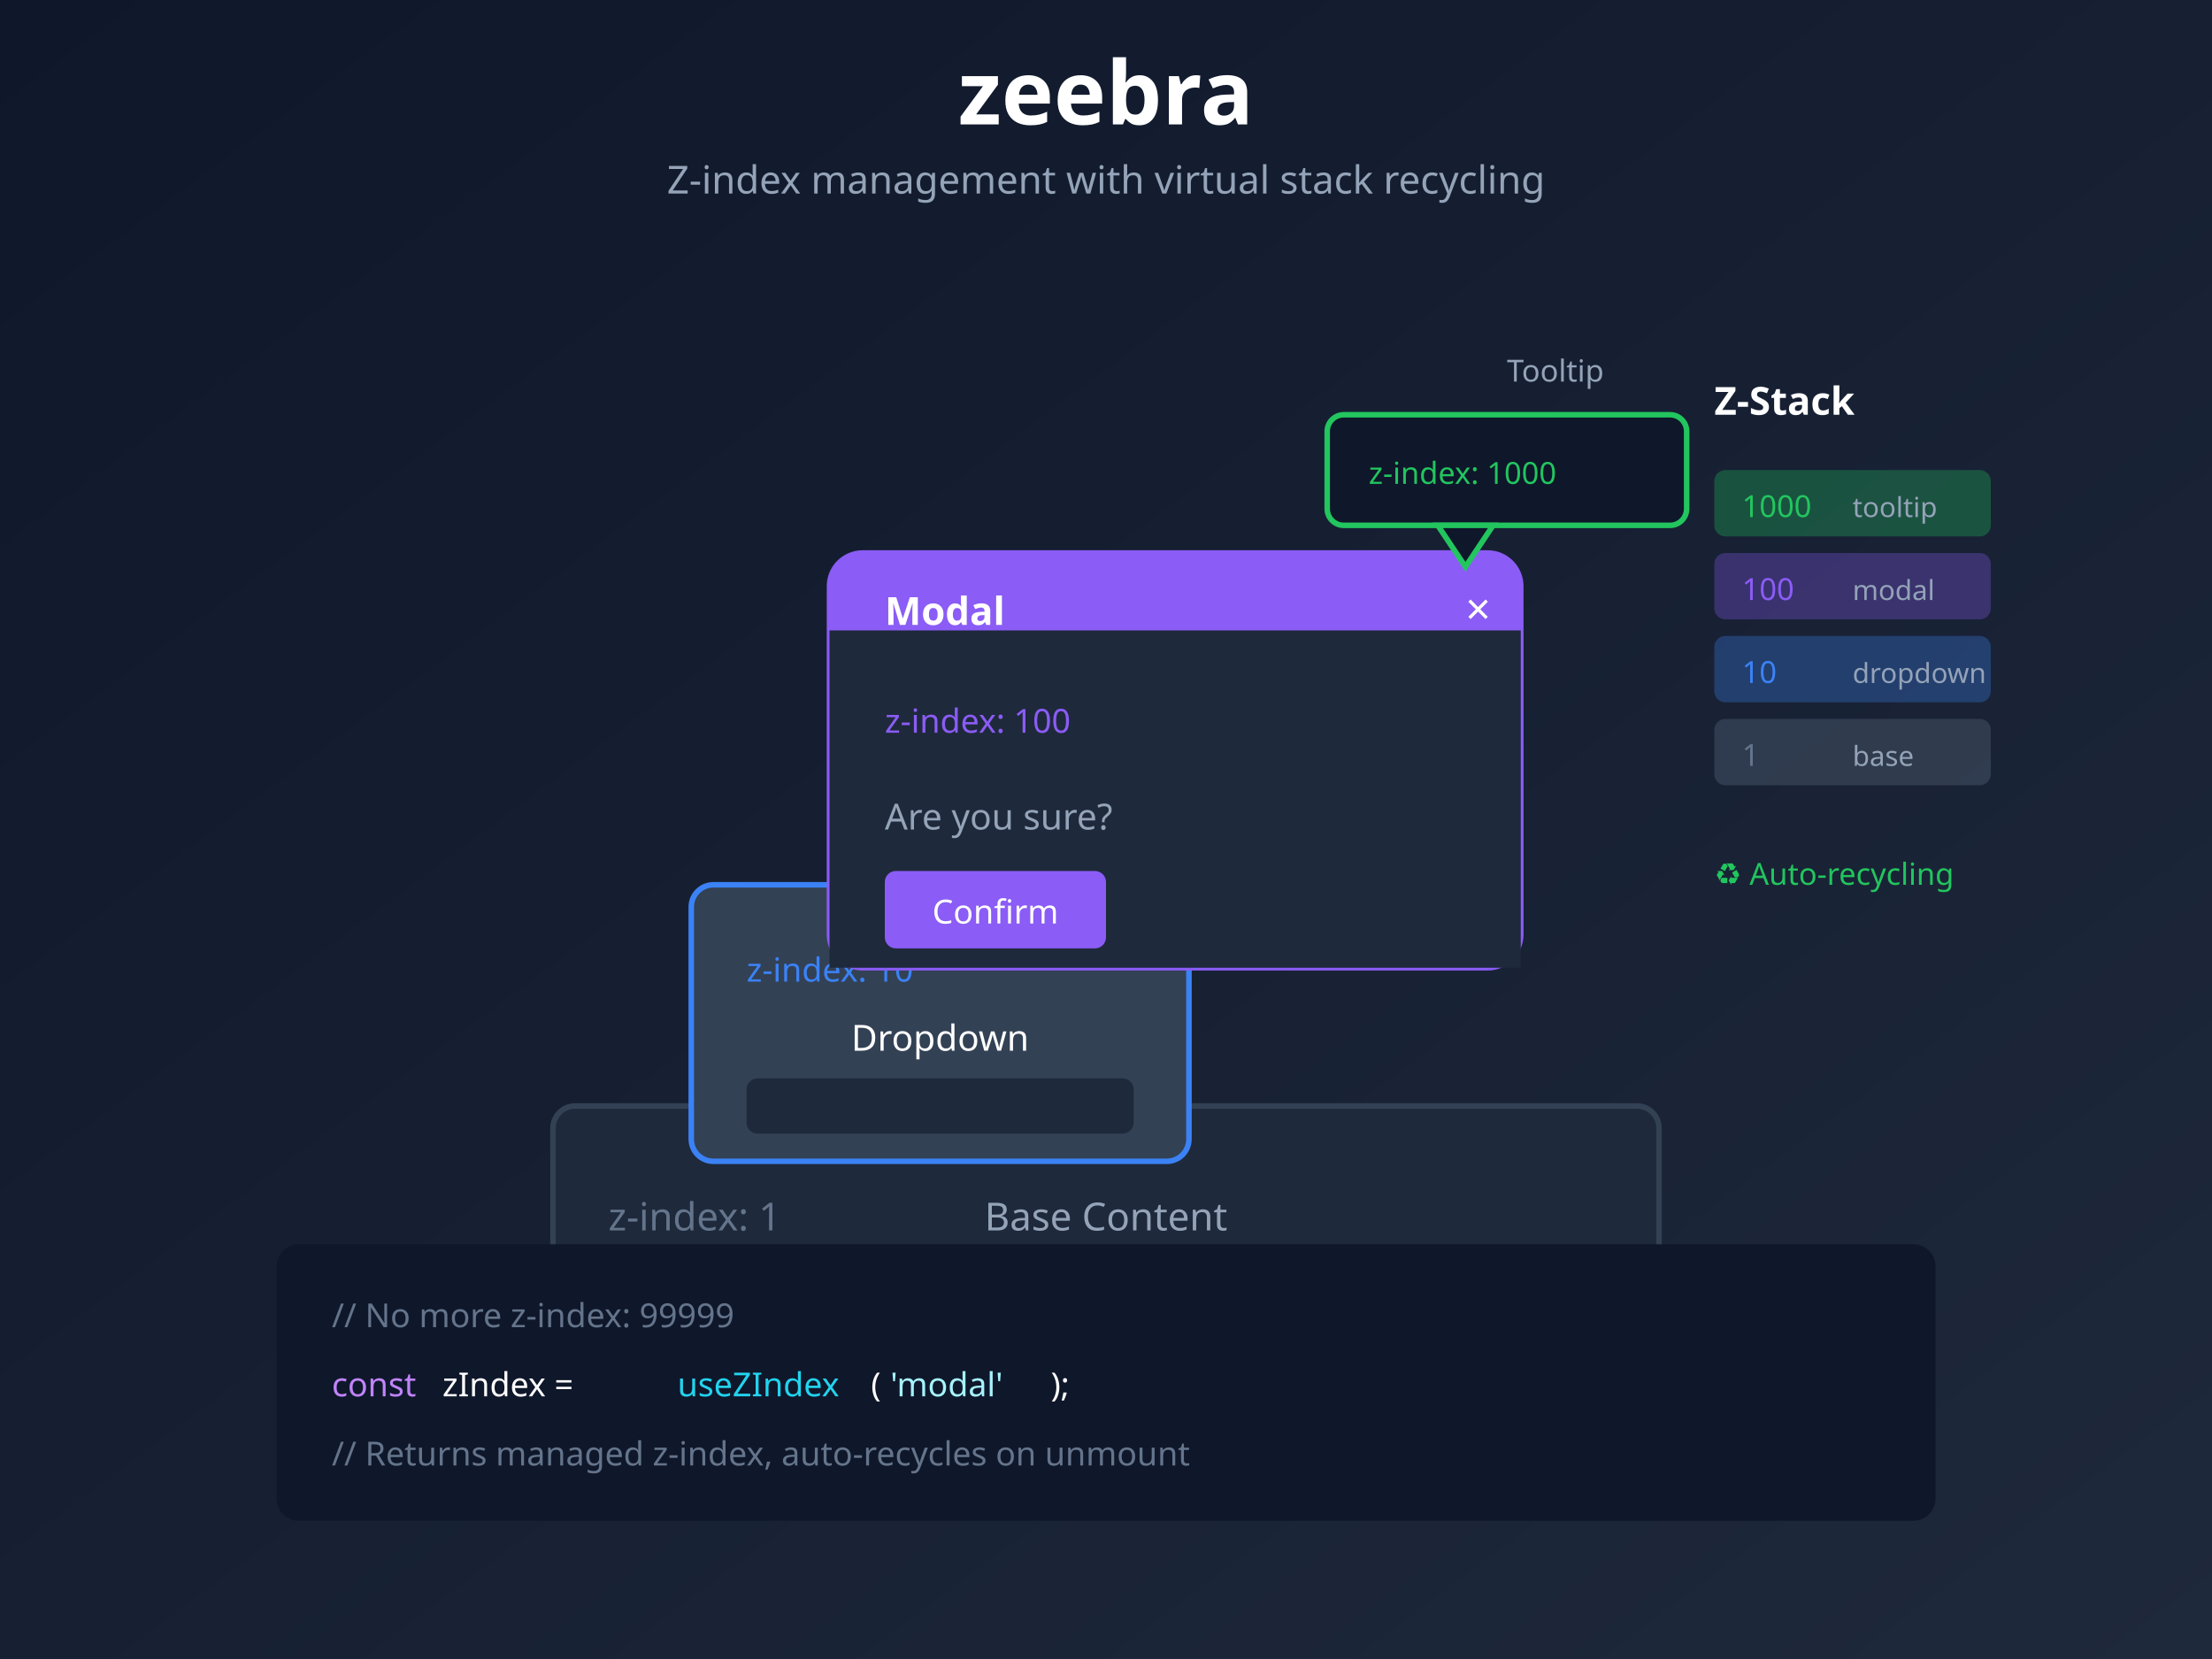
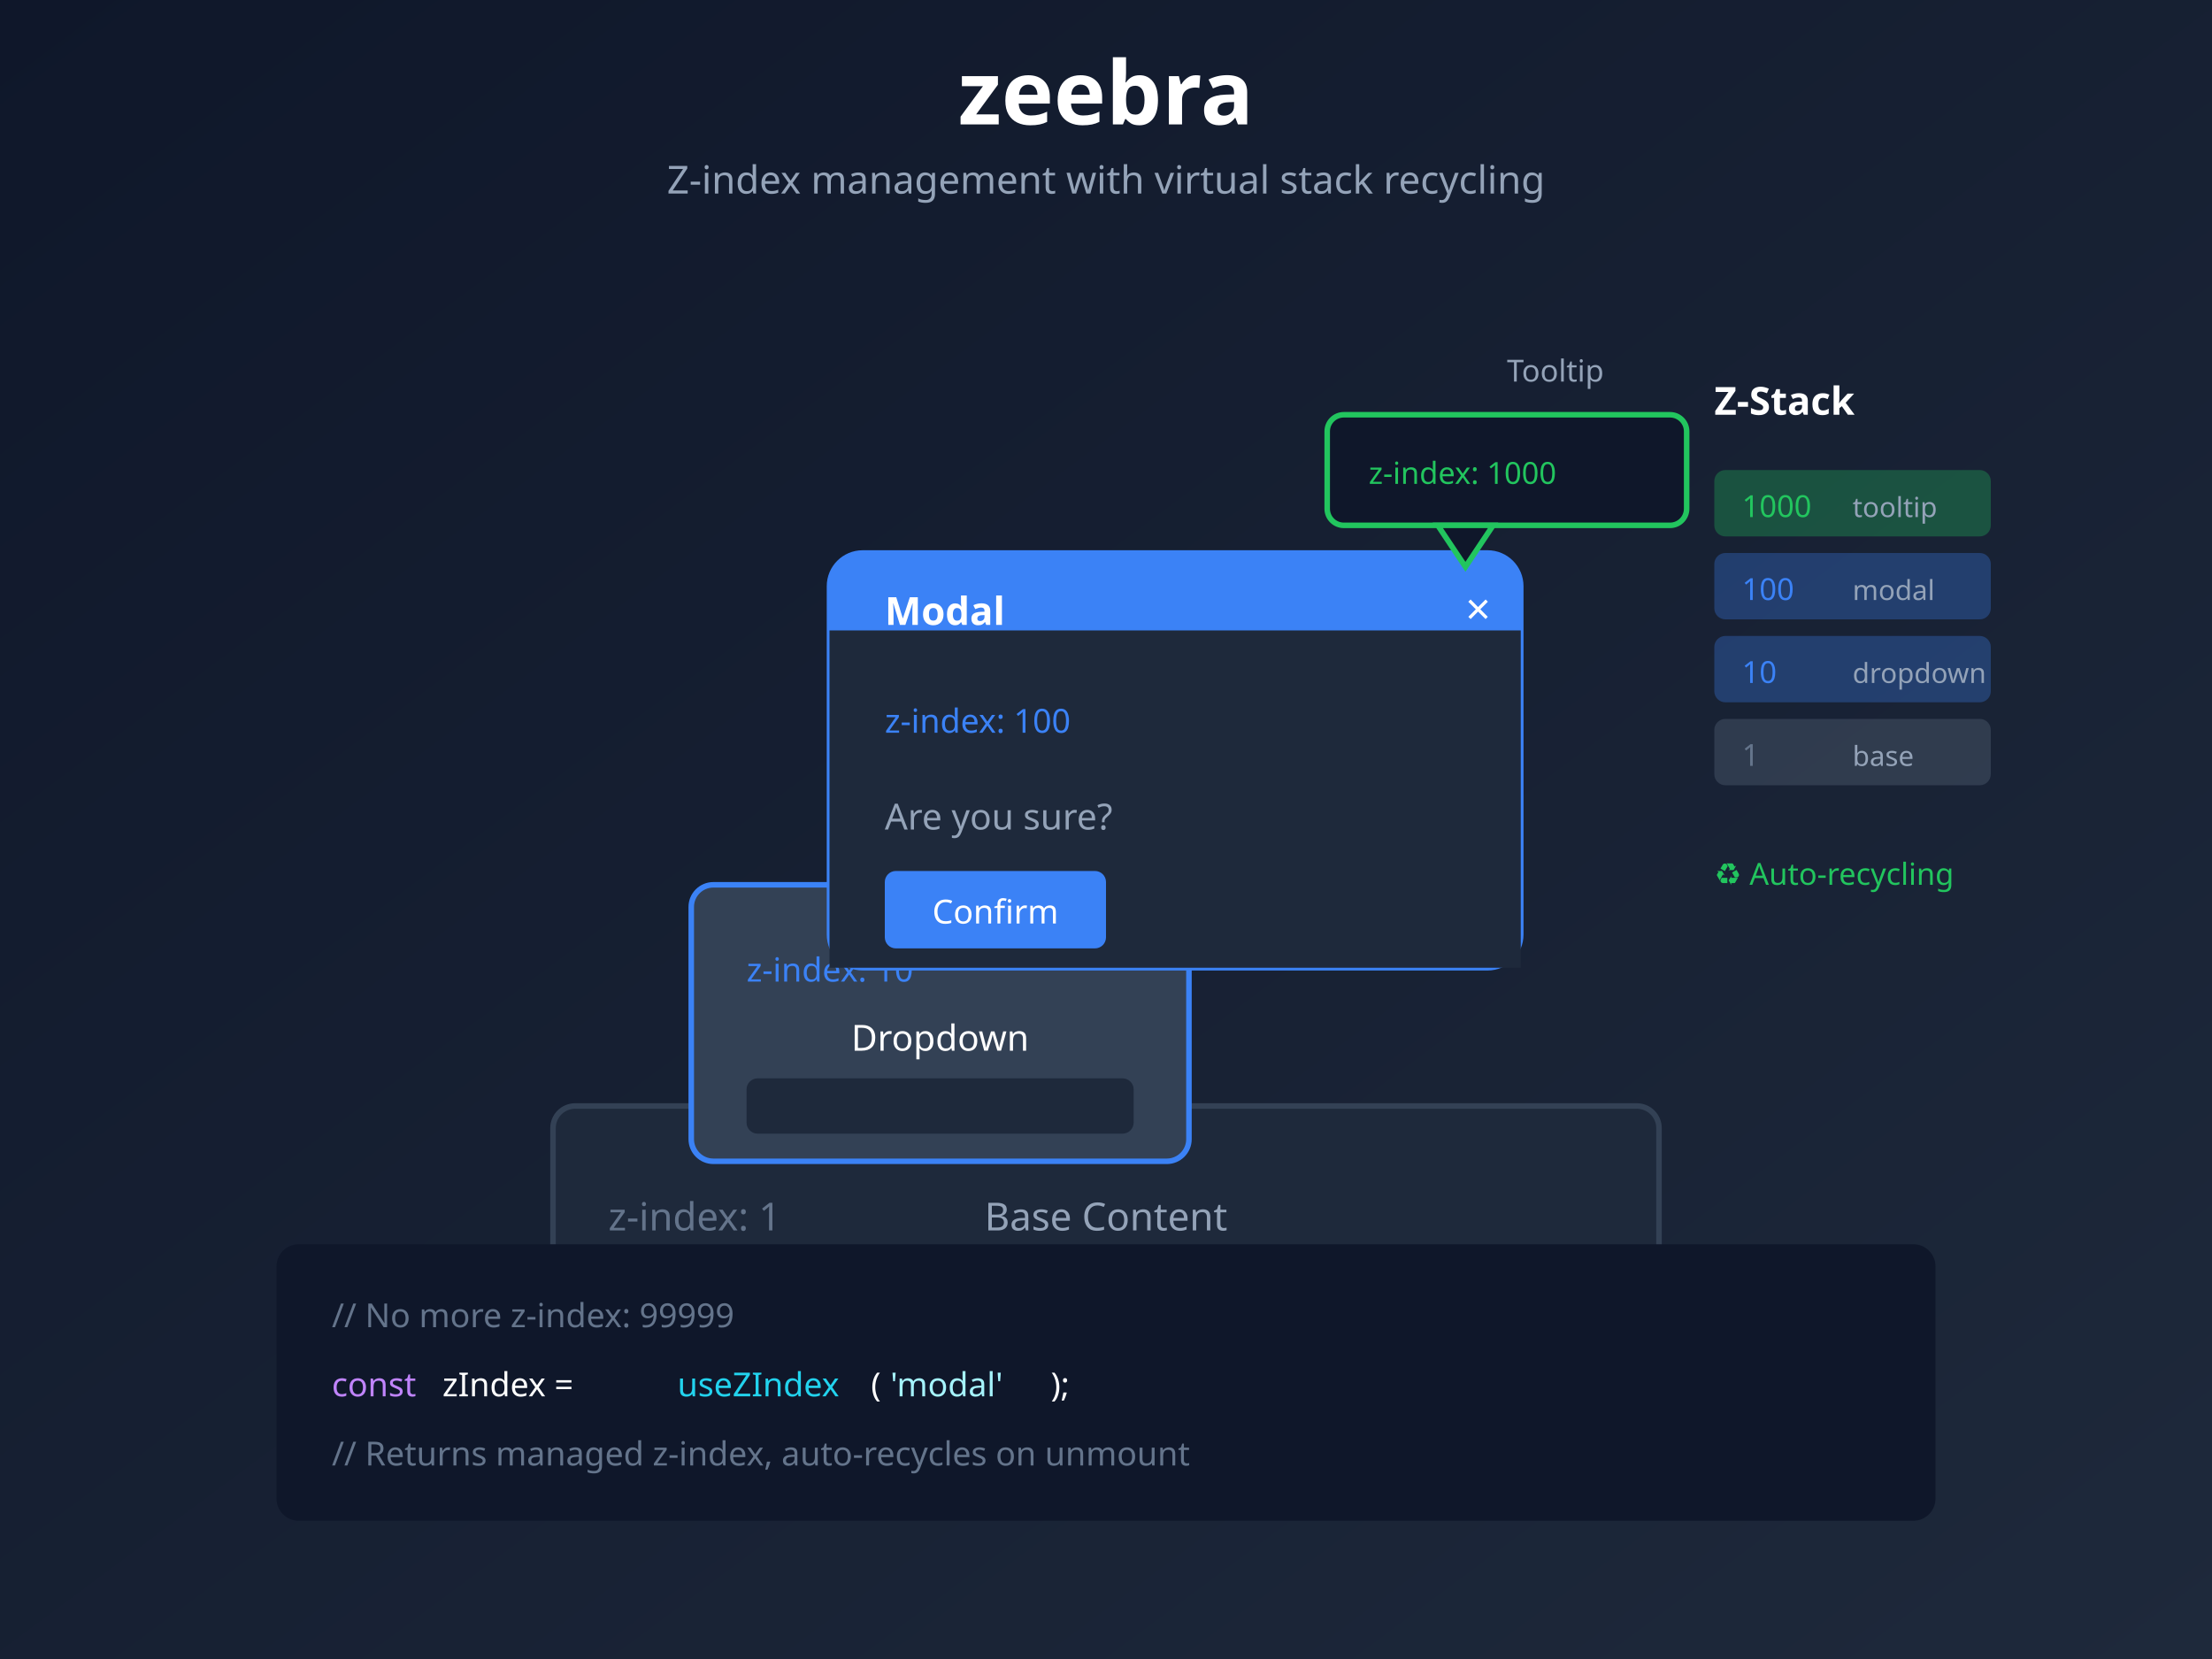
<svg xmlns="http://www.w3.org/2000/svg" viewBox="0 0 800 600">
  <defs>
    <linearGradient id="zeebra-bg" x1="0%" y1="0%" x2="100%" y2="100%">
      <stop offset="0%" style="stop-color:#0f172a" />
      <stop offset="100%" style="stop-color:#1e293b" />
    </linearGradient>
  </defs>
  <rect width="800" height="600" fill="url(#zeebra-bg)" />
  <g transform="translate(200, 100)">
    <rect x="0" y="300" width="400" height="80" rx="8" fill="#1e293b" stroke="#334155" stroke-width="2" />
    <text x="20" y="345" font-family="ui-monospace" font-size="14" fill="#64748b">z-index: 1</text>
    <text x="200" y="345" font-family="system-ui" font-size="14" fill="#94a3b8" text-anchor="middle">Base Content</text>
    <rect x="50" y="220" width="180" height="100" rx="8" fill="#334155" stroke="#3b82f6" stroke-width="2" />
    <text x="70" y="255" font-family="ui-monospace" font-size="12" fill="#3b82f6">z-index: 10</text>
    <text x="140" y="280" font-family="system-ui" font-size="13" fill="#fff" text-anchor="middle">Dropdown</text>
    <rect x="70" y="290" width="140" height="20" rx="4" fill="#1e293b" />
-     <rect x="100" y="100" width="250" height="150" rx="12" fill="#1e293b" stroke="#8b5cf6" stroke-width="2" />
-     <rect x="100" y="100" width="250" height="40" rx="12" fill="#8b5cf6" />
+     <rect x="100" y="100" width="250" height="150" rx="12" fill="#1e293b" stroke="#3b82f6" stroke-width="2" />
+     <rect x="100" y="100" width="250" height="40" rx="12" fill="#3b82f6" />
    <rect x="100" y="128" width="250" height="122" rx="0" fill="#1e293b" />
    <text x="120" y="126" font-family="system-ui" font-size="14" font-weight="600" fill="#fff">Modal</text>
    <text x="330" y="126" font-family="system-ui" font-size="16" fill="#fff">×</text>
-     <text x="120" y="165" font-family="ui-monospace" font-size="12" fill="#8b5cf6">z-index: 100</text>
+     <text x="120" y="165" font-family="ui-monospace" font-size="12" fill="#3b82f6">z-index: 100</text>
    <text x="120" y="200" font-family="system-ui" font-size="13" fill="#94a3b8">Are you sure?</text>
-     <rect x="120" y="215" width="80" height="28" rx="4" fill="#8b5cf6" />
+     <rect x="120" y="215" width="80" height="28" rx="4" fill="#3b82f6" />
    <text x="160" y="234" font-family="system-ui" font-size="12" fill="#fff" text-anchor="middle">Confirm</text>
    <rect x="280" y="50" width="130" height="40" rx="6" fill="#0f172a" stroke="#22c55e" stroke-width="2" />
    <text x="295" y="75" font-family="ui-monospace" font-size="11" fill="#22c55e">z-index: 1000</text>
    <polygon points="320,90 340,90 330,105" fill="#0f172a" stroke="#22c55e" stroke-width="2" />
    <text x="345" y="38" font-family="system-ui" font-size="11" fill="#94a3b8">Tooltip</text>
  </g>
  <g transform="translate(620, 150)">
    <text x="0" y="0" font-family="system-ui" font-size="14" font-weight="600" fill="#fff">Z-Stack</text>
    <rect x="0" y="20" width="100" height="24" rx="4" fill="#22c55e" opacity="0.3" />
    <text x="10" y="37" font-family="ui-monospace" font-size="11" fill="#22c55e">1000</text>
    <text x="50" y="37" font-family="system-ui" font-size="10" fill="#94a3b8">tooltip</text>
-     <rect x="0" y="50" width="100" height="24" rx="4" fill="#8b5cf6" opacity="0.3" />
-     <text x="10" y="67" font-family="ui-monospace" font-size="11" fill="#8b5cf6">100</text>
+     <rect x="0" y="50" width="100" height="24" rx="4" fill="#3b82f6" opacity="0.3" />
+     <text x="10" y="67" font-family="ui-monospace" font-size="11" fill="#3b82f6">100</text>
    <text x="50" y="67" font-family="system-ui" font-size="10" fill="#94a3b8">modal</text>
    <rect x="0" y="80" width="100" height="24" rx="4" fill="#3b82f6" opacity="0.3" />
    <text x="10" y="97" font-family="ui-monospace" font-size="11" fill="#3b82f6">10</text>
    <text x="50" y="97" font-family="system-ui" font-size="10" fill="#94a3b8">dropdown</text>
    <rect x="0" y="110" width="100" height="24" rx="4" fill="#64748b" opacity="0.3" />
    <text x="10" y="127" font-family="ui-monospace" font-size="11" fill="#64748b">1</text>
    <text x="50" y="127" font-family="system-ui" font-size="10" fill="#94a3b8">base</text>
    <text x="0" y="170" font-family="system-ui" font-size="11" fill="#22c55e">♻️ Auto-recycling</text>
  </g>
  <g transform="translate(100, 450)">
    <rect x="0" y="0" width="600" height="100" rx="8" fill="#0f172a" />
    <text x="20" y="30" font-family="ui-monospace" font-size="12" fill="#64748b">// No more z-index: 99999</text>
    <text x="20" y="55" font-family="ui-monospace" font-size="12" fill="#c084fc">const</text>
    <text x="60" y="55" font-family="ui-monospace" font-size="12" fill="#fff"> zIndex = </text>
    <text x="145" y="55" font-family="ui-monospace" font-size="12" fill="#22d3ee">useZIndex</text>
    <text x="215" y="55" font-family="ui-monospace" font-size="12" fill="#fff">(</text>
    <text x="222" y="55" font-family="ui-monospace" font-size="12" fill="#a5f3fc">'modal'</text>
    <text x="280" y="55" font-family="ui-monospace" font-size="12" fill="#fff">);</text>
    <text x="20" y="80" font-family="ui-monospace" font-size="12" fill="#64748b">// Returns managed z-index, auto-recycles on unmount</text>
  </g>
  <text x="400" y="45" font-family="system-ui" font-size="32" font-weight="700" fill="#fff" text-anchor="middle">zeebra</text>
  <text x="400" y="70" font-family="system-ui" font-size="14" fill="#94a3b8" text-anchor="middle">Z-index management with virtual stack recycling</text>
</svg>
